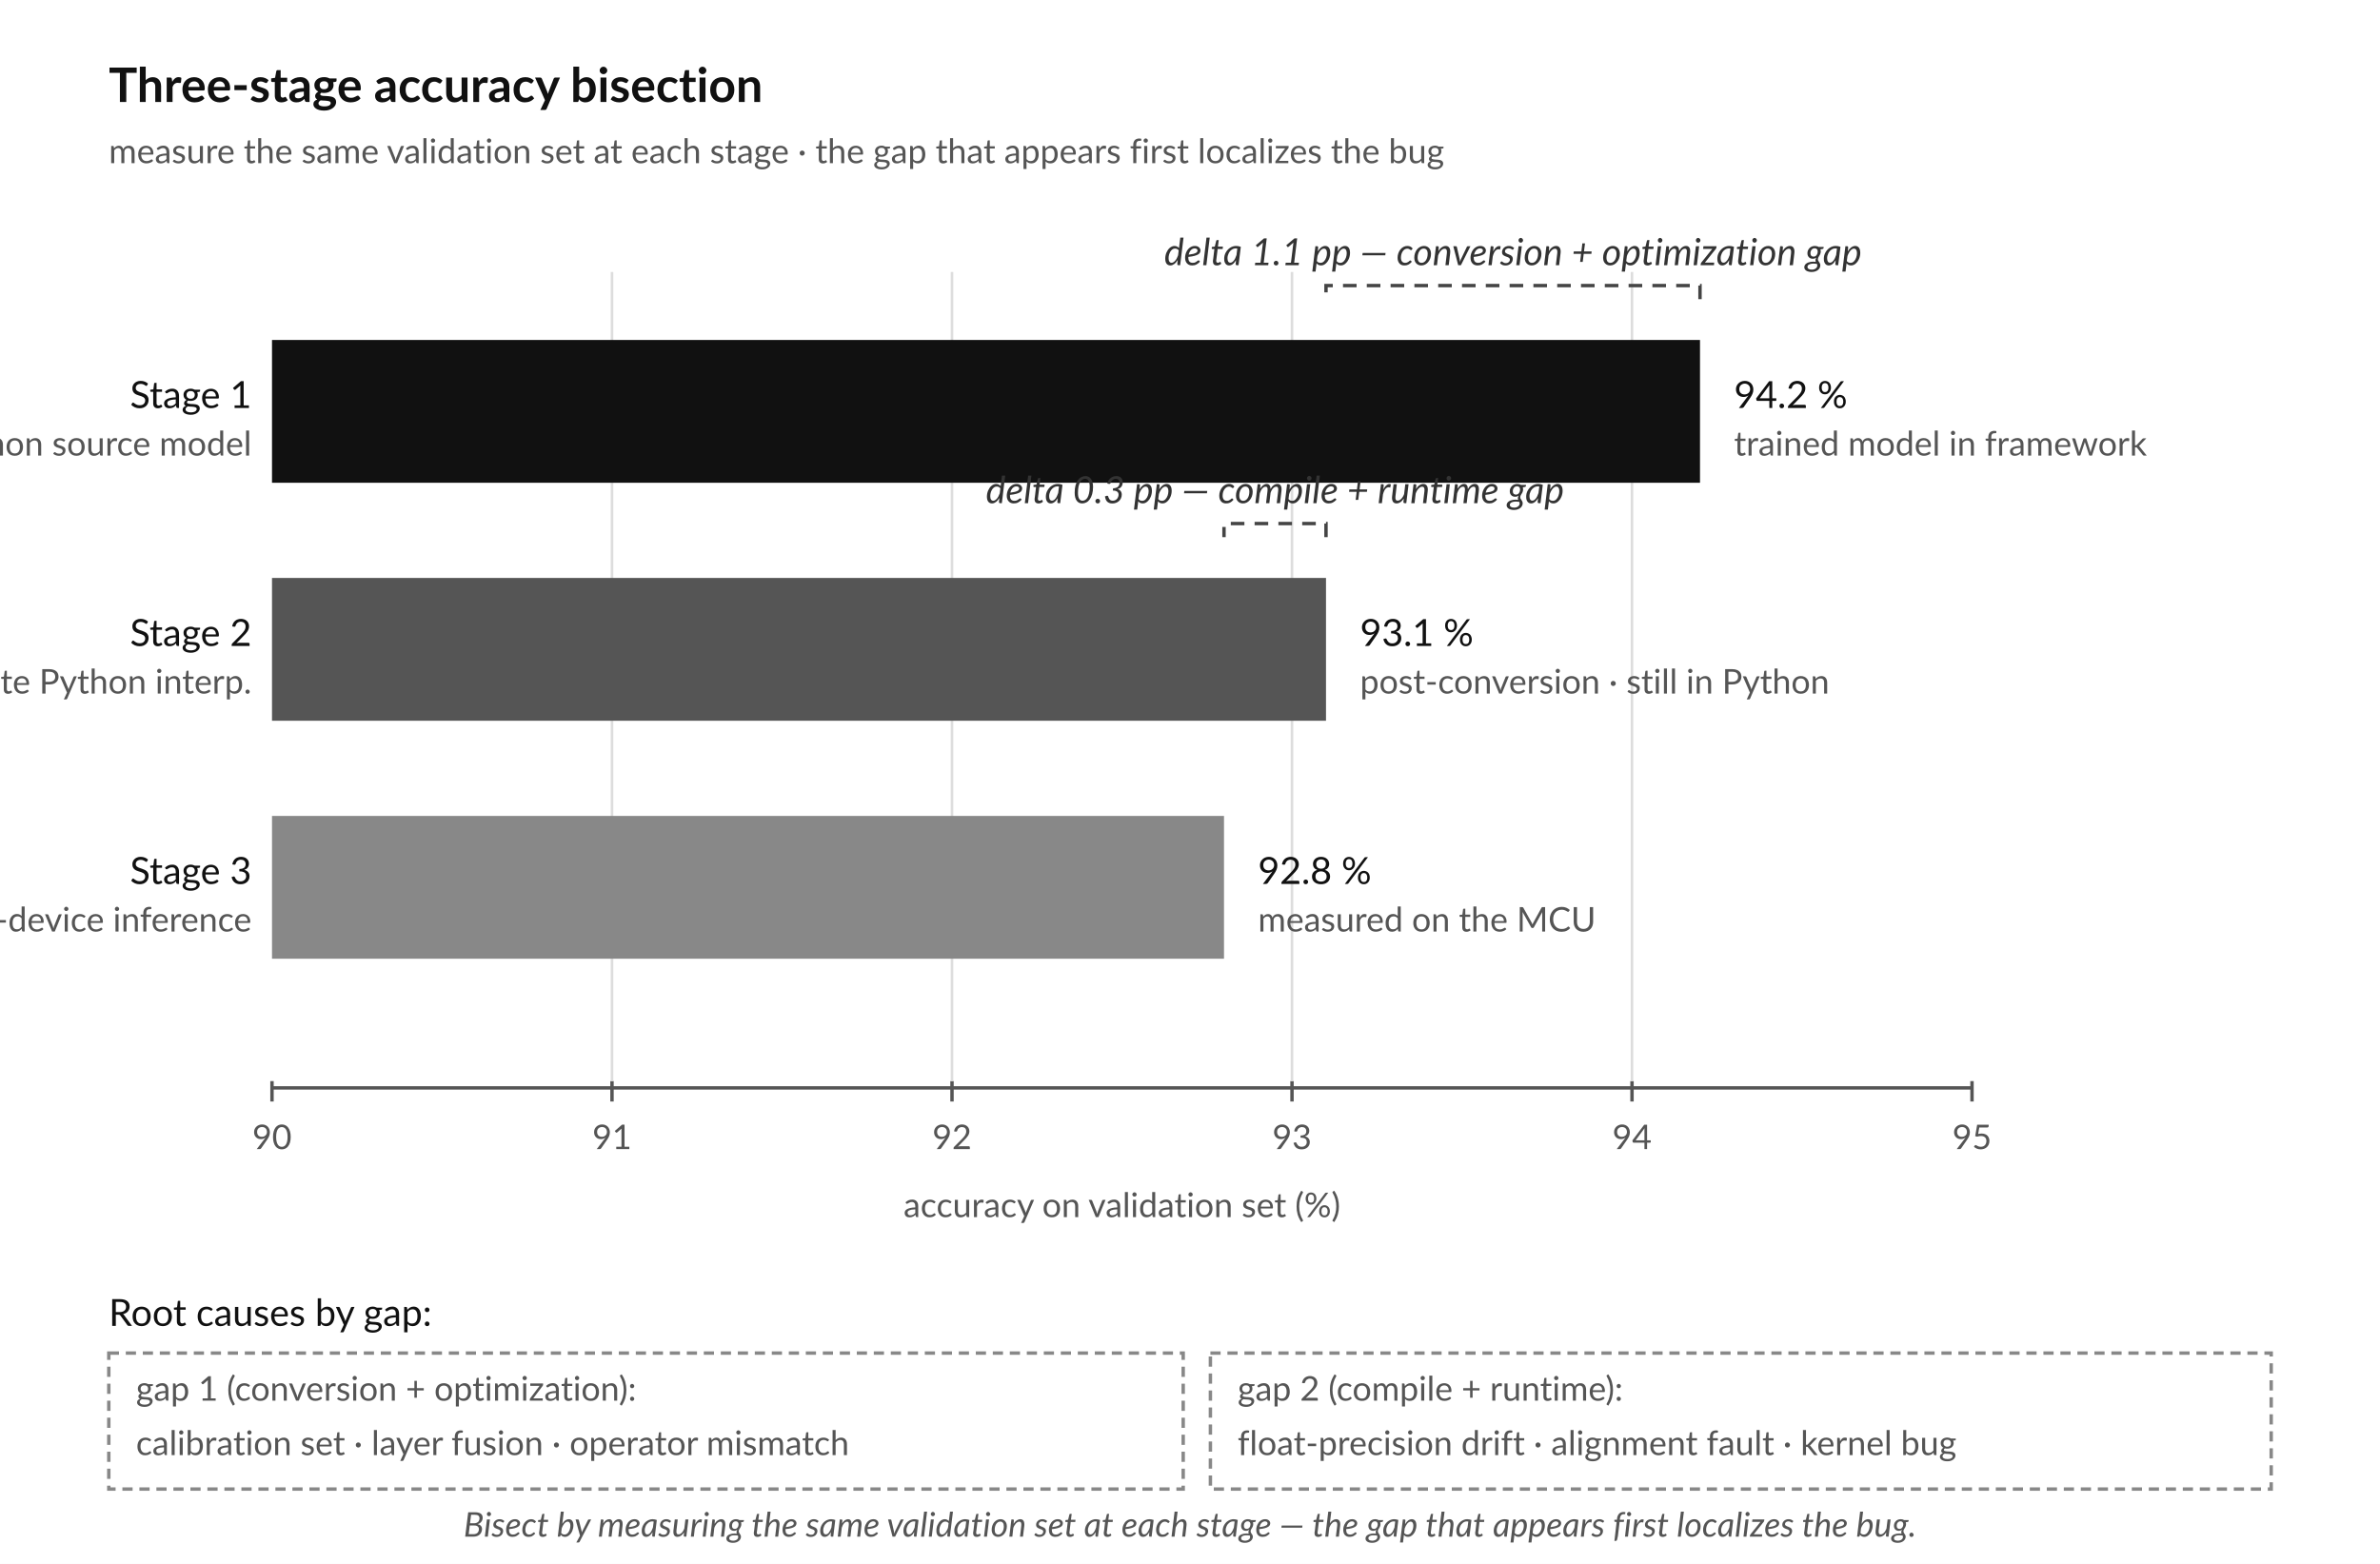
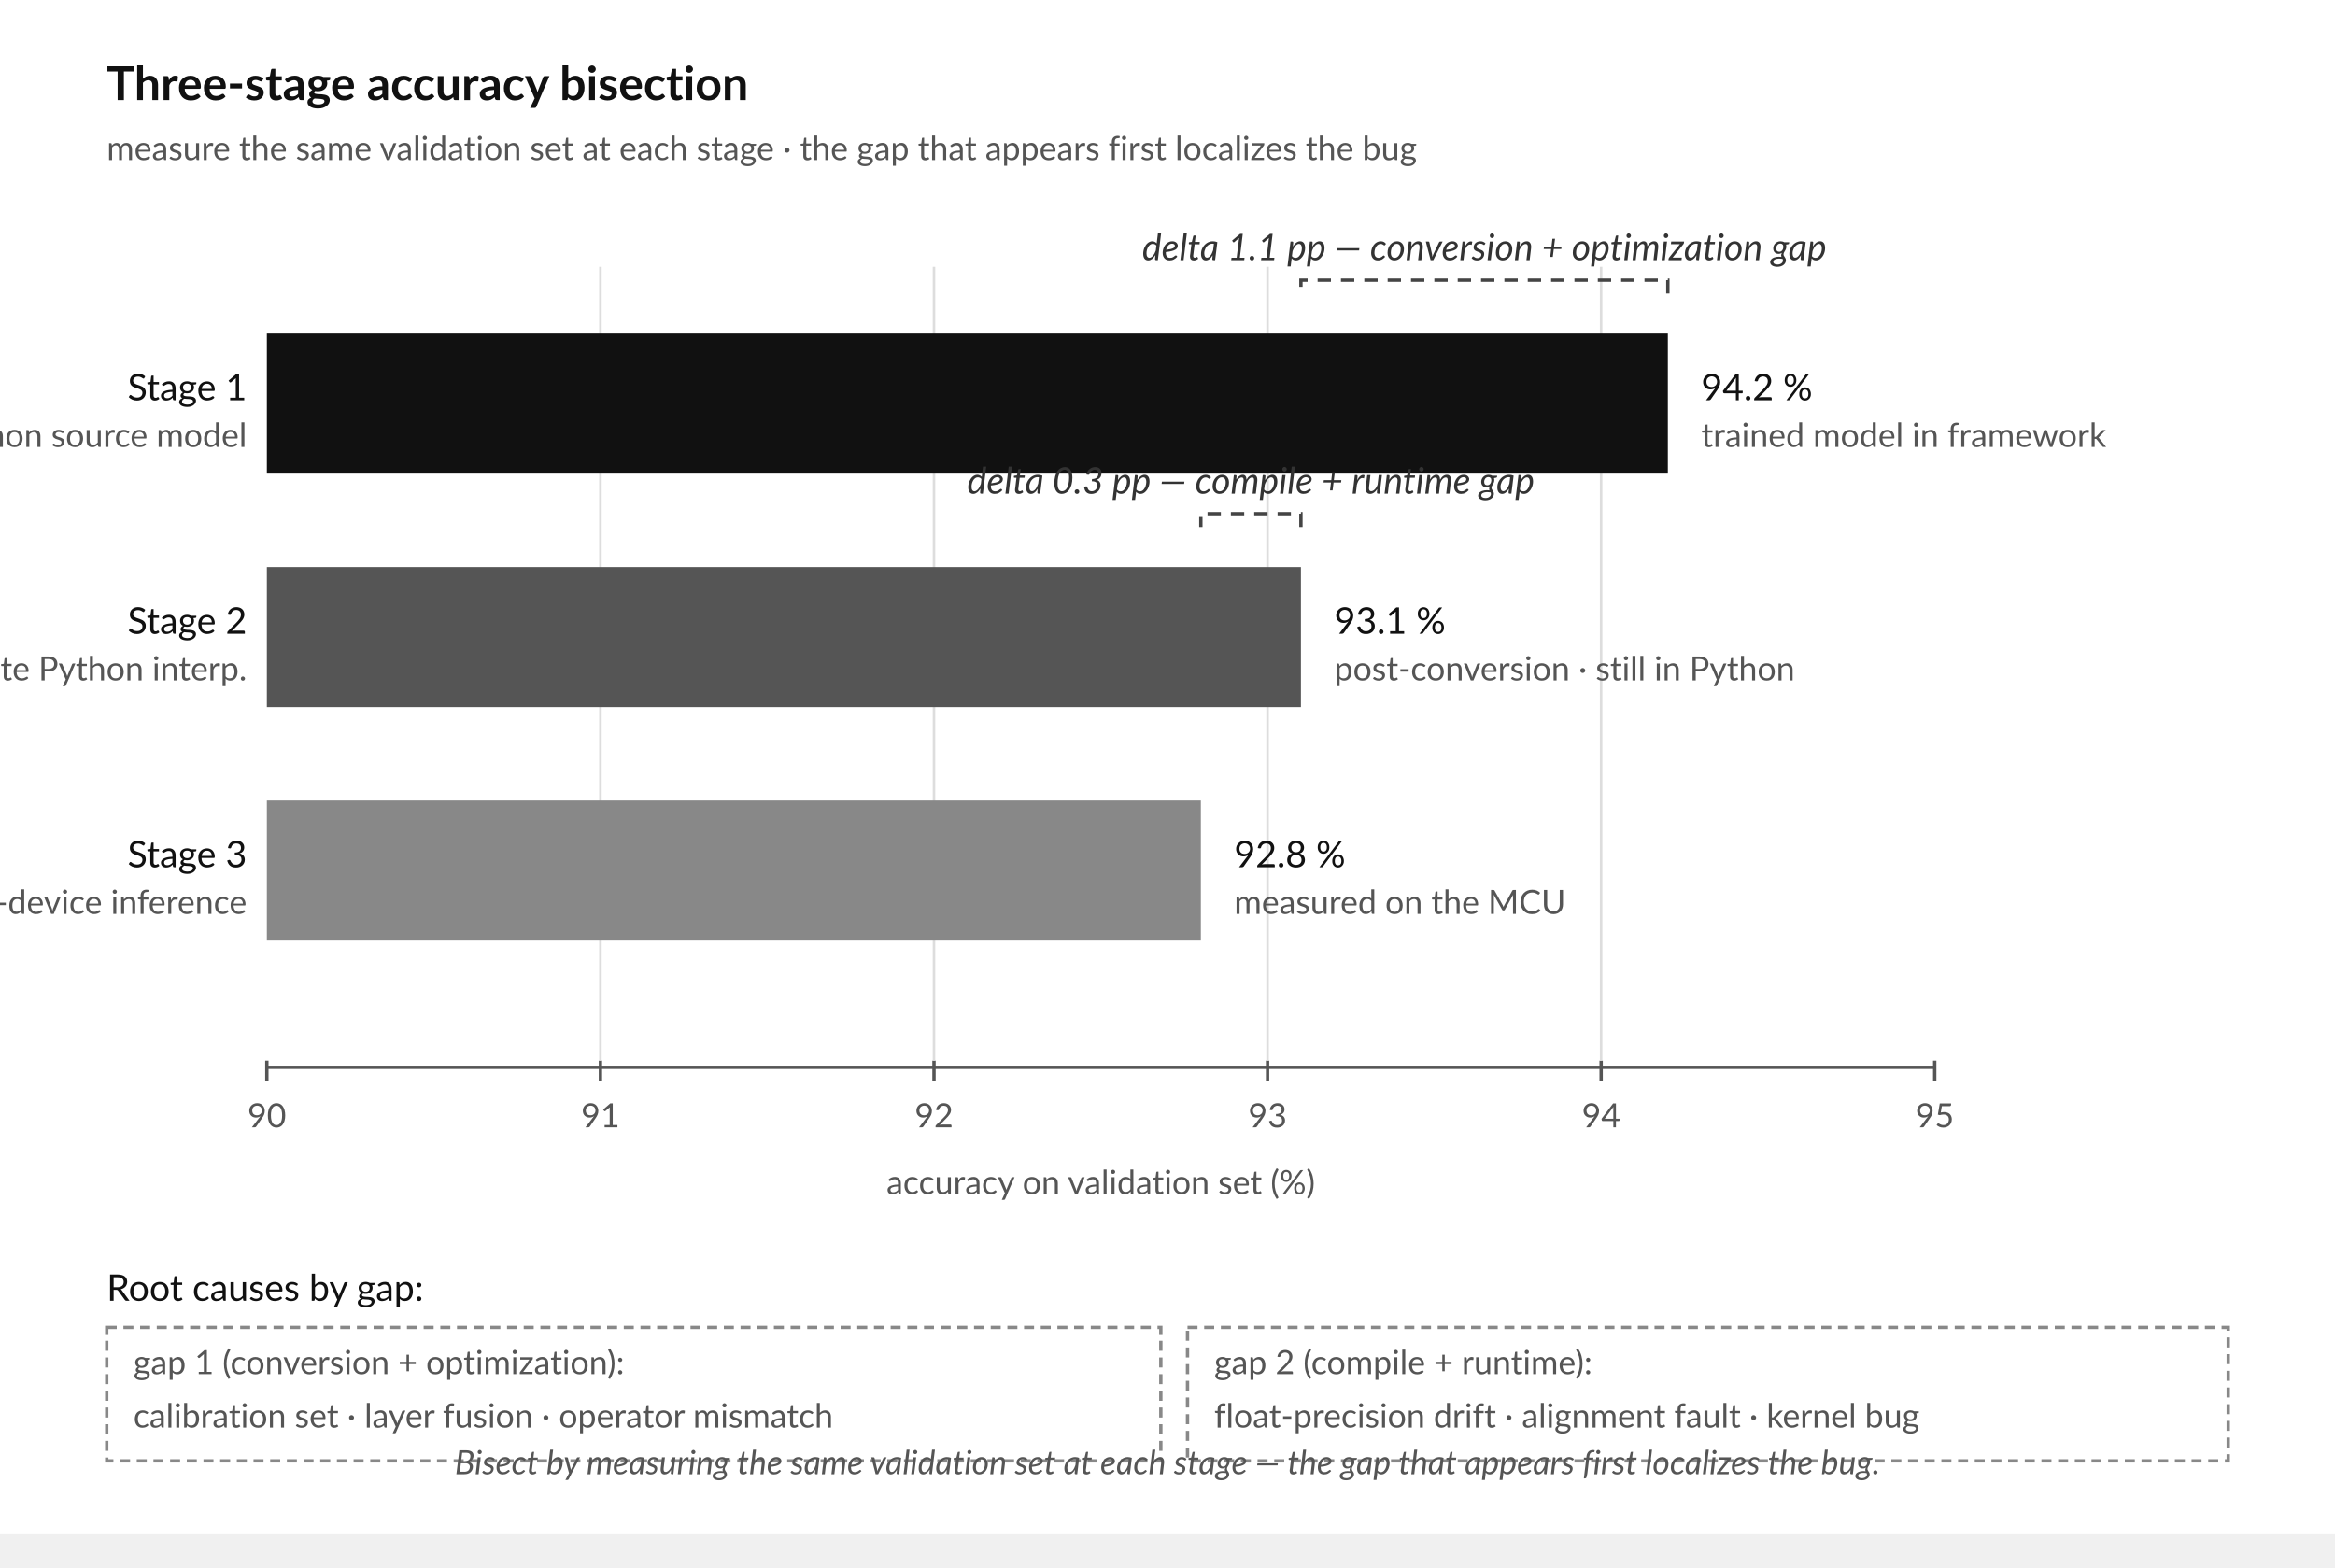
- <svg xmlns="http://www.w3.org/2000/svg" viewBox="0 0 700 460" role="img" aria-labelledby="t04 d04">
+ <svg xmlns="http://www.w3.org/2000/svg" viewBox="0 0 700 470" role="img" aria-labelledby="t04 d04">
  <defs>
    <style>
      .ti    { font-family: Lato, 'Helvetica Neue', Arial, sans-serif; font-size: 14px; font-weight: bold; fill: #111111; }
      .lb    { font-family: Lato, 'Helvetica Neue', Arial, sans-serif; font-size: 11px; fill: #111111; }
      .sm    { font-family: Lato, 'Helvetica Neue', Arial, sans-serif; font-size: 10px; fill: #555555; }
      .cap   { font-family: Lato, 'Helvetica Neue', Arial, sans-serif; font-size: 10px; font-style: italic; fill: #555555; }
      .delta { font-family: Lato, 'Helvetica Neue', Arial, sans-serif; font-size: 11px; fill: #333333; font-style: italic; }
      .gap-rule { stroke: #444444; stroke-dasharray: 4 3; fill: none; }
    </style>
    <marker id="ar4" markerWidth="8" markerHeight="6" refX="7" refY="3" orient="auto">
      <polygon points="0 0, 8 3, 0 6" fill="#333333" />
    </marker>
  </defs>
  <rect width="700" height="460" fill="#FFFFFF" />
  <text x="32" y="30" class="ti">Three-stage accuracy bisection</text>
  <text x="32" y="48" class="sm">measure the same validation set at each stage · the gap that appears first localizes the bug</text>
  <line x1="80" y1="320" x2="580" y2="320" stroke="#555555" />
  <g class="sm">
    <line x1="80" y1="318" x2="80" y2="324" stroke="#555555" />
    <text x="80" y="338" text-anchor="middle">90</text>
    <line x1="180" y1="318" x2="180" y2="324" stroke="#555555" />
    <text x="180" y="338" text-anchor="middle">91</text>
    <line x1="280" y1="318" x2="280" y2="324" stroke="#555555" />
    <text x="280" y="338" text-anchor="middle">92</text>
    <line x1="380" y1="318" x2="380" y2="324" stroke="#555555" />
    <text x="380" y="338" text-anchor="middle">93</text>
    <line x1="480" y1="318" x2="480" y2="324" stroke="#555555" />
    <text x="480" y="338" text-anchor="middle">94</text>
    <line x1="580" y1="318" x2="580" y2="324" stroke="#555555" />
    <text x="580" y="338" text-anchor="middle">95</text>
    <text x="330" y="358" text-anchor="middle">accuracy on validation set (%)</text>
  </g>
  <g stroke="#DDDDDD" stroke-width="0.75">
    <line x1="180" y1="80" x2="180" y2="318" />
    <line x1="280" y1="80" x2="280" y2="318" />
    <line x1="380" y1="80" x2="380" y2="318" />
    <line x1="480" y1="80" x2="480" y2="318" />
  </g>
  <rect x="80" y="100" width="420" height="42" fill="#111111" />
  <text x="74" y="120" text-anchor="end" class="lb">Stage 1</text>
  <text x="74" y="134" text-anchor="end" class="sm">Python source model</text>
  <text x="510" y="120" class="lb">94.2 %</text>
  <text x="510" y="134" class="sm">trained model in framework</text>
  <rect x="80" y="170" width="310" height="42" fill="#555555" />
  <text x="74" y="190" text-anchor="end" class="lb">Stage 2</text>
  <text x="74" y="204" text-anchor="end" class="sm">TFLite Python interp.</text>
  <text x="400" y="190" class="lb">93.1 %</text>
  <text x="400" y="204" class="sm">post-conversion · still in Python</text>
  <rect x="80" y="240" width="280" height="42" fill="#888888" />
  <text x="74" y="260" text-anchor="end" class="lb">Stage 3</text>
  <text x="74" y="274" text-anchor="end" class="sm">On-device inference</text>
  <text x="370" y="260" class="lb">92.8 %</text>
  <text x="370" y="274" class="sm">measured on the MCU</text>
  <path d="M 500 88 L 500 84 L 390 84 L 390 88" class="gap-rule" />
  <text x="445" y="78" text-anchor="middle" class="delta">delta 1.1 pp — conversion + optimization gap</text>
  <path d="M 390 158 L 390 154 L 360 154 L 360 158" class="gap-rule" />
  <text x="375" y="148" text-anchor="middle" class="delta">delta 0.3 pp — compile + runtime gap</text>
  <text x="32" y="390" class="lb">Root causes by gap:</text>
  <rect x="32" y="398" width="316" height="40" fill="none" stroke="#888888" stroke-dasharray="3 2" />
  <text x="40" y="412" class="sm">gap 1 (conversion + optimization):</text>
  <text x="40" y="428" class="sm">calibration set · layer fusion · operator mismatch</text>
  <rect x="356" y="398" width="312" height="40" fill="none" stroke="#888888" stroke-dasharray="3 2" />
  <text x="364" y="412" class="sm">gap 2 (compile + runtime):</text>
  <text x="364" y="428" class="sm">float-precision drift · alignment fault · kernel bug</text>
-   <text x="350" y="452" text-anchor="middle" class="cap">Bisect by measuring the same validation set at each stage — the gap that appears first localizes the bug.</text>
+   <text x="350" y="442" text-anchor="middle" class="cap">Bisect by measuring the same validation set at each stage — the gap that appears first localizes the bug.</text>
</svg>
